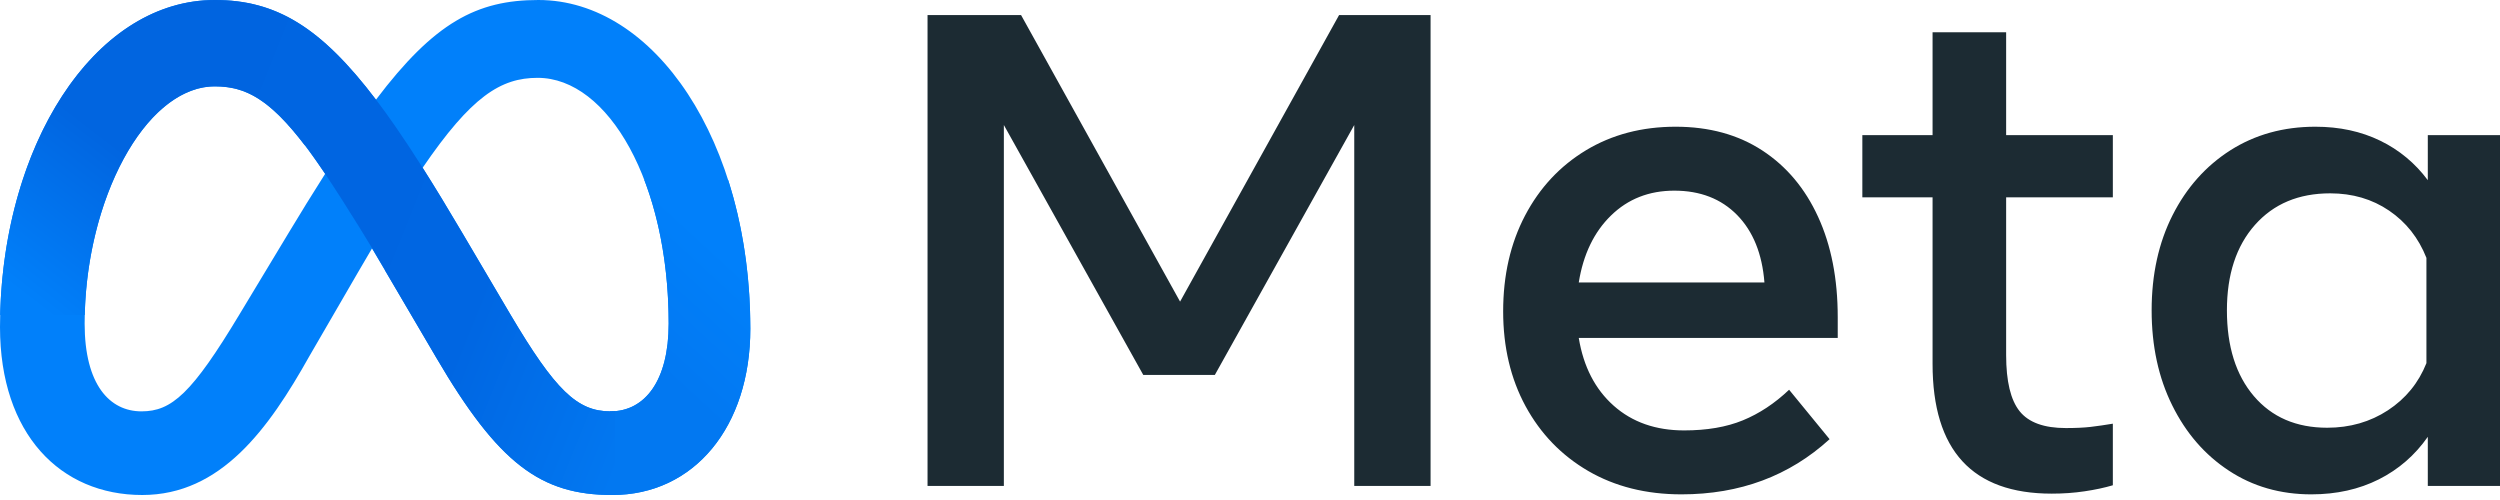
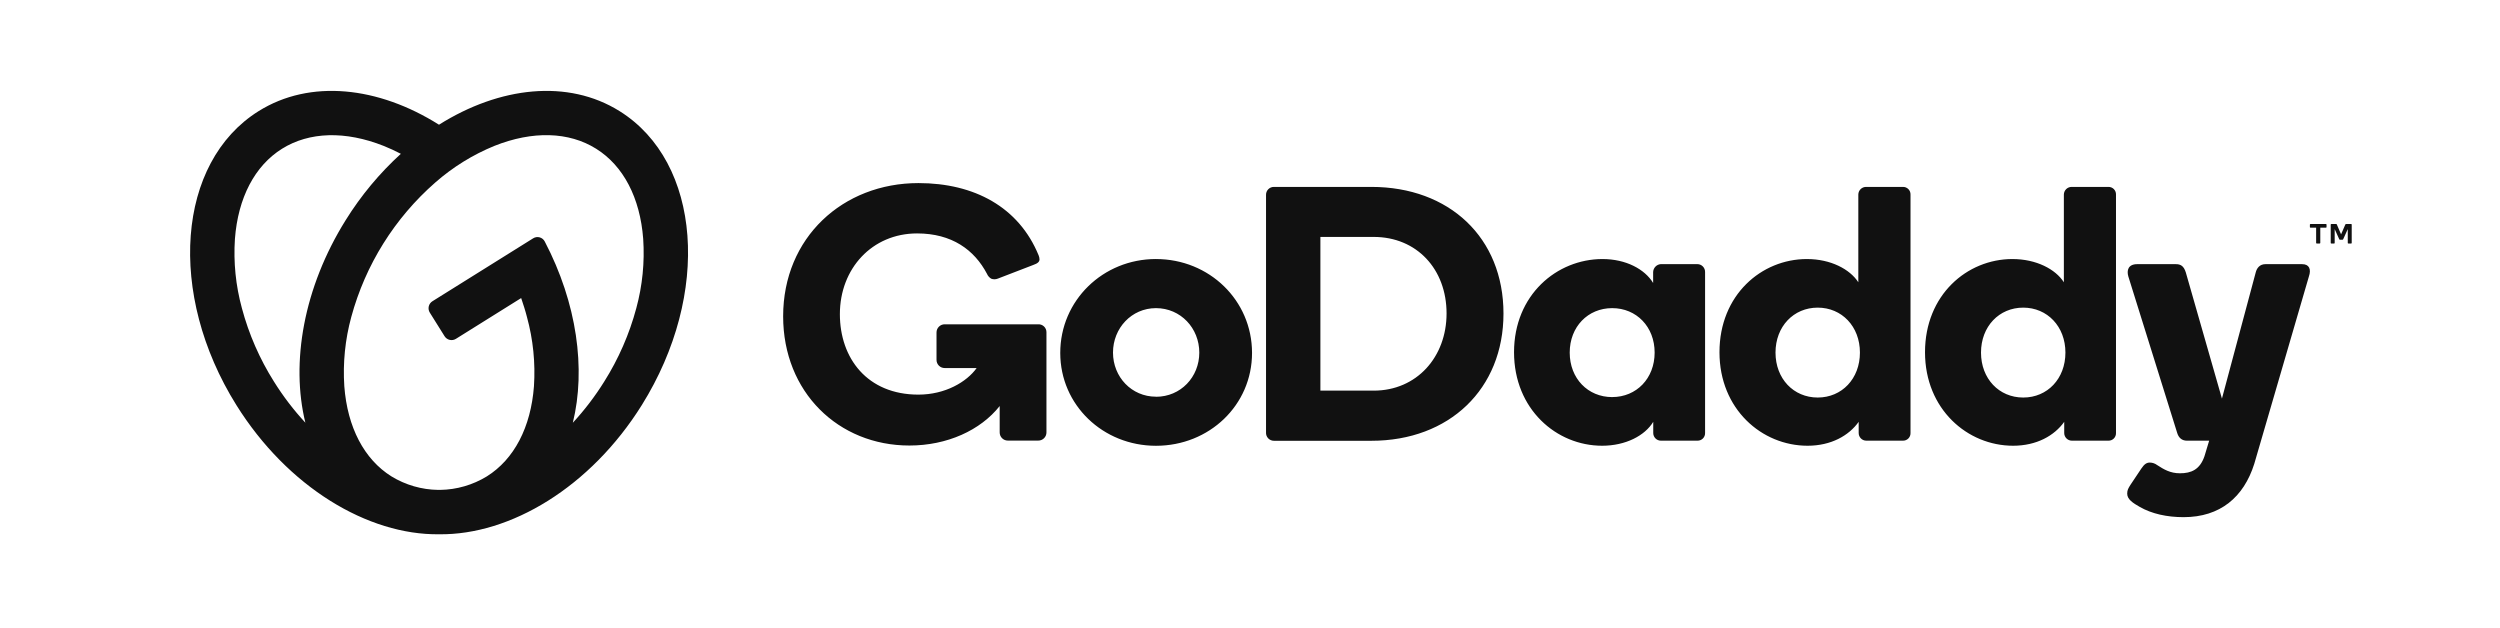
- <svg xmlns="http://www.w3.org/2000/svg" aria-label="Meta logo" class="x1kpxq89 x1247r65" role="img" viewBox="0 0 500 100">
-   <defs>
-     <linearGradient gradientUnits="userSpaceOnUse" id="_r_5_" x1="124.38" x2="160.839" y1="99" y2="59.326">
-       <stop offset=".427" stop-color="#0278F1" style="stop-color: rgb(2, 120, 241) !important;" />
-       <stop offset=".917" stop-color="#0180FA" style="stop-color: rgb(1, 128, 250) !important;" />
-     </linearGradient>
-     <linearGradient gradientUnits="userSpaceOnUse" id="_r_6_" x1="42" x2="-1.666" y1="4.936" y2="61.707">
-       <stop offset=".427" stop-color="#0165E0" style="stop-color: rgb(1, 101, 224) !important;" />
-       <stop offset=".917" stop-color="#0180FA" style="stop-color: rgb(1, 128, 250) !important;" />
-     </linearGradient>
-     <linearGradient gradientUnits="userSpaceOnUse" id="_r_7_" x1="27.677" x2="132.943" y1="28.71" y2="71.118">
-       <stop stop-color="#0064E0" style="stop-color: rgb(0, 100, 224) !important;" />
-       <stop offset=".656" stop-color="#0066E2" style="stop-color: rgb(0, 102, 226) !important;" />
-       <stop offset="1" stop-color="#0278F1" style="stop-color: rgb(2, 120, 241) !important;" />
-     </linearGradient>
-   </defs>
-   <path class="xt3erj5" d="M185.508 3.01h18.704l31.803 57.313L267.818 3.01h18.297v94.175h-15.264v-72.18l-27.88 49.977h-14.319l-27.88-49.978v72.18h-15.264V3.01ZM336.281 98.87c-7.066 0-13.286-1.565-18.638-4.674-5.352-3.12-9.527-7.434-12.528-12.952-2.989-5.517-4.483-11.835-4.483-18.973 0-7.214 1.461-13.608 4.385-19.17 2.923-5.561 6.989-9.908 12.187-13.05 5.198-3.13 11.176-4.707 17.923-4.707 6.715 0 12.484 1.587 17.319 4.74 4.847 3.164 8.572 7.598 11.177 13.291 2.615 5.693 3.923 12.371 3.923 20.046v4.171h-51.793c.945 5.737 3.275 10.258 6.989 13.554 3.715 3.295 8.407 4.937 14.078 4.937 4.549 0 8.461-.667 11.747-2.014 3.286-1.347 6.374-3.383 9.253-6.12l8.099 9.886c-8.055 7.357-17.934 11.036-29.638 11.036Zm11.143-55.867c-3.198-3.252-7.385-4.872-12.56-4.872-5.045 0-9.264 1.653-12.66 4.97-3.407 3.318-5.55 7.784-6.451 13.39h37.133c-.451-5.737-2.275-10.237-5.462-13.488ZM386.513 39.467h-14.044V27.03h14.044V6.447h14.715V27.03h21.341v12.437h-21.341v31.552c0 5.244.901 8.988 2.703 11.233 1.803 2.244 4.88 3.36 9.253 3.36 1.935 0 3.572-.076 4.924-.23a97.992 97.992 0 0 0 4.461-.645v12.316c-1.67.493-3.549.898-5.637 1.205-2.099.317-4.286.47-6.583.47-15.89 0-23.836-8.649-23.836-25.957V39.467ZM500 97.185h-14.44v-9.82c-2.571 3.678-5.835 6.513-9.791 8.506-3.968 1.993-8.462 3-13.506 3-6.209 0-11.715-1.588-16.506-4.752-4.803-3.153-8.572-7.51-11.308-13.039-2.748-5.54-4.121-11.879-4.121-19.006 0-7.17 1.395-13.52 4.187-19.038 2.791-5.518 6.648-9.843 11.571-12.985 4.935-3.13 10.594-4.707 16.99-4.707 4.813 0 9.132.93 12.956 2.791a25.708 25.708 0 0 1 9.528 7.905v-9.01H500v70.155Zm-14.715-45.61c-1.571-3.985-4.066-7.138-7.461-9.448-3.396-2.31-7.33-3.46-11.781-3.46-6.308 0-11.319 2.102-15.055 6.317-3.737 4.215-5.605 9.92-5.605 17.09 0 7.215 1.802 12.94 5.396 17.156 3.604 4.215 8.484 6.317 14.66 6.317 4.538 0 8.593-1.16 12.154-3.492 3.549-2.332 6.121-5.475 7.692-9.427V51.575Z" fill="#1C2B33" style="fill: rgb(28, 43, 51) !important;" />
-   <path class="xt3erj5" d="M107.666 0C95.358 0 86.865 4.504 75.195 19.935 64.14 5.361 55.152 0 42.97 0 18.573 0 0 29.768 0 65.408 0 86.847 12.107 99 28.441 99c15.742 0 25.269-13.2 33.445-27.788l9.663-16.66a643.785 643.785 0 0 1 2.853-4.869 746.668 746.668 0 0 1 3.202 5.416l9.663 16.454C99.672 92.72 108.126 99 122.45 99c16.448 0 27.617-13.723 27.617-33.25 0-37.552-19.168-65.75-42.4-65.75ZM57.774 46.496l-9.8 16.25c-9.595 15.976-13.639 19.526-19.67 19.526-6.373 0-11.376-5.325-11.376-17.547 0-24.51 12.062-47.451 26.042-47.451 7.273 0 12.678 3.61 22.062 17.486a547.48 547.48 0 0 0-7.258 11.736Zm64.308 35.776c-6.648 0-11.034-4.233-20.012-19.39l-9.663-16.386c-2.79-4.737-5.402-9.04-7.88-12.945 9.73-14.24 15.591-17.984 23.002-17.984 14.118 0 26.204 20.96 26.204 49.158 0 11.403-4.729 17.547-11.651 17.547Z" fill="#0180FA" style="fill: rgb(1, 128, 250) !important;" />
-   <path d="M145.631 36h-16.759c3.045 7.956 4.861 17.797 4.861 28.725 0 11.403-4.729 17.547-11.651 17.547H122v16.726l.449.002c16.448 0 27.617-13.723 27.617-33.25 0-10.85-1.6-20.917-4.435-29.75Z" fill="url(#_r_5_)" style="fill: url(&quot;#_r_5_&quot;) !important;" />
-   <path d="M42 .016C18.63.776.832 28.908.028 63h16.92C17.483 39.716 28.762 18.315 42 17.31V.017Z" fill="url(#_r_6_)" style="fill: url(&quot;#_r_6_&quot;) !important;" />
-   <path d="m75.195 19.935.007-.009c2.447 3.223 5.264 7.229 9.33 13.62l-.005.005c2.478 3.906 5.09 8.208 7.88 12.945l9.663 16.386c8.978 15.157 13.364 19.39 20.012 19.39.31 0 .617-.012.918-.037v16.76c-.183.003-.367.005-.551.005-14.323 0-22.777-6.281-35.182-27.447L77.604 55.1l-.625-1.065L77 54c-2.386-4.175-7.606-12.685-11.973-19.232l.005-.008-.62-.91C63.153 31.983 61.985 30.313 61 29l-.066.024c-7.006-9.172-11.818-11.75-17.964-11.75-.324 0-.648.012-.97.037V.016c.322-.01.646-.016.97-.016 12.182 0 21.17 5.36 32.225 19.935Z" fill="url(#_r_7_)" style="fill: url(&quot;#_r_7_&quot;) !important;" />
+ <svg xmlns="http://www.w3.org/2000/svg" viewBox="0 0 1184.55 297.5" data-testid="GdLogoSvg" width="153" class="gd-logo">
+   <g data-name="&lt;3 GoDaddy">
+     <path fill="none" d="M0 0h1184.55v297.5H0z" style="fill: none !important;" />
+     <path d="M293.59 52.67C269.07 37.35 236.79 41 208 59.09c-28.7-18.09-61-21.74-85.49-6.42C83.77 76.88 79.06 139.23 112 191.94c24.28 38.86 62.25 61.63 96.05 61.21 33.8.42 71.77-22.35 96.05-61.21 32.9-52.71 28.23-115.06-10.51-139.27zM129.81 180.81a126.26 126.26 0 01-15.2-34.8 99.51 99.51 0 01-3.3-32.81c1.47-19.48 9.4-34.65 22.32-42.72s30-8.56 48.19-1.34c2.73 1.09 5.43 2.35 8.11 3.74a148.85 148.85 0 00-26.12 31.4c-20 32-26.1 67.61-19.12 96a129.21 129.21 0 01-14.88-19.47zM301.5 146a126.56 126.56 0 01-15.2 34.8 130.38 130.38 0 01-14.88 19.51c6.24-25.45 2-56.63-13.3-85.87a3.86 3.86 0 00-5.53-1.5l-47.7 29.8a3.9 3.9 0 00-1.24 5.38l7 11.19a3.89 3.89 0 005.37 1.24l30.92-19.32c1 3 2 6 2.75 9A99.48 99.48 0 01253 183c-1.47 19.47-9.4 34.64-22.32 42.72a43.62 43.62 0 01-22.11 6.4h-.99a43.57 43.57 0 01-22.11-6.4c-12.93-8.08-20.86-23.25-22.33-42.72a99.75 99.75 0 013.3-32.81 129.85 129.85 0 0139.82-63.73 99.71 99.71 0 0128-17.34c18.14-7.22 35.25-6.74 48.18 1.34s20.85 23.24 22.32 42.72A99.76 99.76 0 01301.5 146zm246.22-23.27c-25.08 0-45.35 19.58-45.35 44.49 0 24.74 20.27 44 45.35 44 25.25 0 45.52-19.23 45.52-44 0-24.9-20.24-44.48-45.52-44.48zm0 65.23c-11.56 0-20.36-9.35-20.36-20.91s8.8-21.05 20.36-21.05c11.73 0 20.53 9.52 20.53 21.08S559.45 188 547.72 188zm102.07-99.4h-46.15a3.7 3.7 0 00-3.77 3.78v112.51a3.74 3.74 0 003.77 4h46.15c36.93 0 62.59-24.56 62.59-60.29 0-35.95-25.66-60-62.59-60zm1.09 96.53h-25.25v-72.83h25.25c20.44 0 34.53 15.29 34.53 36.25 0 20.61-14.09 36.58-34.53 36.58zm153.36-59.94h-17.35a3.91 3.91 0 00-3.6 3.78v5.15c-3.95-6.53-12.88-11.34-24-11.34-21.64 0-41.91 17-41.91 44.15 0 27 20.09 44.31 41.74 44.31 11.16 0 20.27-4.8 24.22-11.33v5.32a3.63 3.63 0 003.6 3.61h17.35a3.53 3.53 0 003.61-3.61v-76.26a3.67 3.67 0 00-3.66-3.78zm-40.36 63c-11.49 0-20.12-8.83-20.12-21.08S752.39 146 763.88 146 784 154.81 784 167.06s-8.62 21.08-20.12 21.08zm137.75-99.59h-17.35a3.66 3.66 0 00-3.77 3.61v41.57c-4-6.19-13.06-11-24.39-11-21.48 0-41.4 17-41.4 44.15 0 27 20.09 44.31 41.74 44.31 11.16 0 19.58-4.8 24.22-11.33v5.32a3.62 3.62 0 003.6 3.61h17.35a3.52 3.52 0 003.61-3.61v-113a3.52 3.52 0 00-3.61-3.63zm-40.36 99.8c-11.44 0-20-8.92-20-21.3s8.59-21.3 20-21.3 20 8.92 20 21.3-8.55 21.3-20 21.3zM999 88.56h-17.32a3.67 3.67 0 00-3.78 3.61v41.57c-3.95-6.19-13.06-11-24.39-11-21.48 0-41.4 17-41.4 44.15 0 27 20.1 44.31 41.74 44.31 11.17 0 19.58-4.8 24.22-11.33v5.32a3.63 3.63 0 003.61 3.61H999a3.51 3.51 0 003.6-3.61v-113a3.51 3.51 0 00-3.6-3.63zm-40.36 99.8c-11.45 0-20-8.92-20-21.3s8.59-21.3 20-21.3 20 8.92 20 21.3-8.53 21.3-19.97 21.3zM1094 131l-25.89 88.79c-5 15.8-16.15 25.25-33.5 25.25-7.89 0-15.07-1.61-20.7-4.83-3.28-1.87-6-3.58-6-6.32 0-1.7.55-2.58 1.55-4.17l5.14-7.7c1.45-2.15 2.52-2.85 4.08-2.85a5.93 5.93 0 013.42 1.19c3.23 2.09 6.23 3.89 10.8 3.89 5.34 0 9.42-1.71 11.62-8.07l2.22-7.37h-10.48c-2.58 0-4-1.54-4.64-3.61l-23.17-74.2c-.86-2.92-.07-5.84 4.22-5.84h18.25c2.23 0 3.79.76 4.77 3.95l17.11 59.75 16-59.75c.51-2.06 1.89-3.95 4.64-3.95h17.31c3.41-.01 4.44 2.39 3.25 5.84zm-598.17 26.41v47.43a3.86 3.86 0 01-3.92 3.92h-14.32a3.85 3.85 0 01-3.92-3.92v-12.45c-9.09 11.48-24.9 18.71-42.78 18.71-33.58 0-59.82-25.26-59.82-61.22 0-37.37 28.33-63.13 64.12-63.13 26.42 0 47.54 11.36 56.92 34.21a5.21 5.21 0 01.43 1.91c0 1.08-.71 1.9-3 2.69L472.82 132a4.29 4.29 0 01-3.16.05 4.84 4.84 0 01-2-2.29c-6-11.41-16.68-19.16-33.12-19.16-21.32 0-36.59 16.65-36.59 38.24 0 20.93 13 38.14 37.2 38.14 12.73 0 22.88-6 27.61-12.59h-15.1a3.86 3.86 0 01-3.92-3.92v-12.89a3.86 3.86 0 013.92-3.92h44.25a3.73 3.73 0 013.92 3.75zm598.64-49.82v-1.15a.33.33 0 01.08-.22.32.32 0 01.21-.08h7.31a.29.29 0 01.21.08.33.33 0 01.08.22v1.15a.32.32 0 01-.08.21.29.29 0 01-.21.08h-2.67v7.21a.31.31 0 01-.3.3h-1.38a.27.27 0 01-.2-.09.29.29 0 01-.09-.21v-7.21h-2.67a.27.27 0 01-.29-.29zm12.78-1.19l2 4.63 2-4.63a.41.41 0 01.16-.2.54.54 0 01.27-.06h2.32a.27.27 0 01.29.28v8.68a.27.27 0 01-.28.29h-1.3a.29.29 0 01-.21-.08.26.26 0 01-.08-.21v-6.55l-2.15 4.76a.52.52 0 01-.16.23.49.49 0 01-.27.06h-1.06a.48.48 0 01-.26-.06.45.45 0 01-.16-.23l-2.14-4.76v6.55a.32.32 0 01-.08.21.32.32 0 01-.2.08h-1.33a.26.26 0 01-.19-.08.26.26 0 01-.08-.21v-8.68a.27.27 0 01.29-.28h2.25a.53.53 0 01.26.06.41.41 0 01.11.2z" fill="#111" style="fill: rgb(17, 17, 17) !important;" />
+   </g>
</svg>
